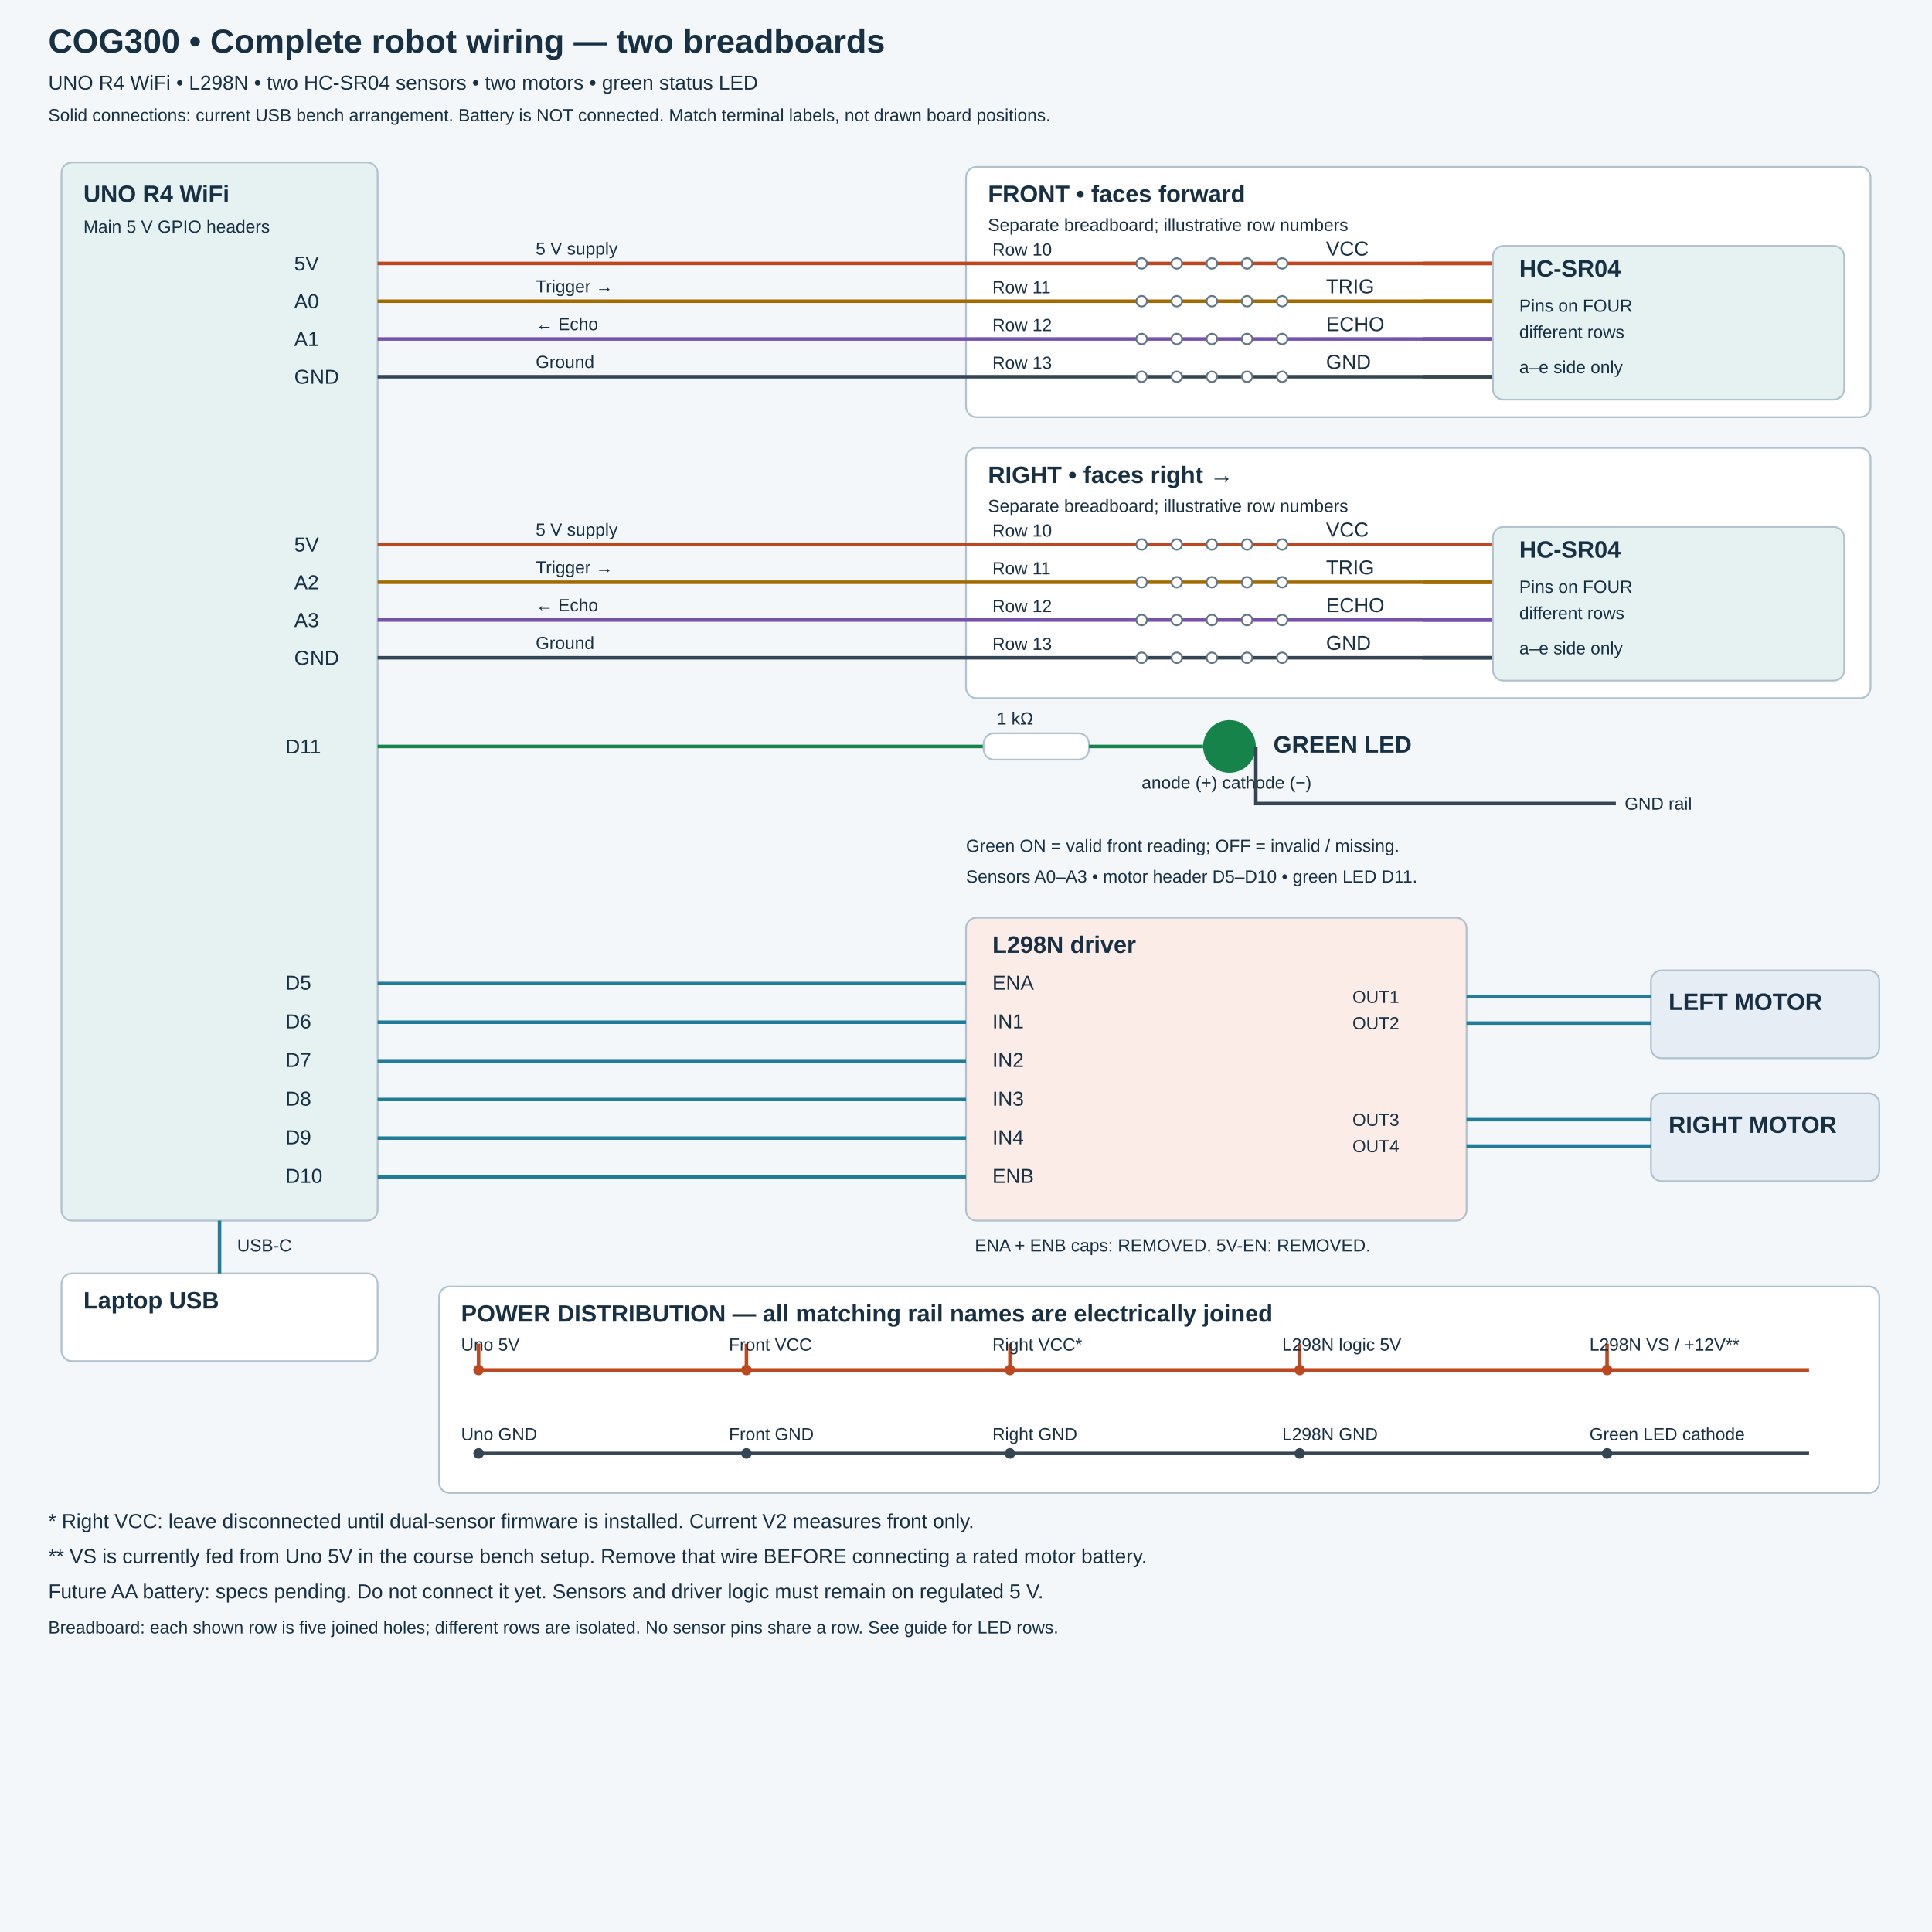
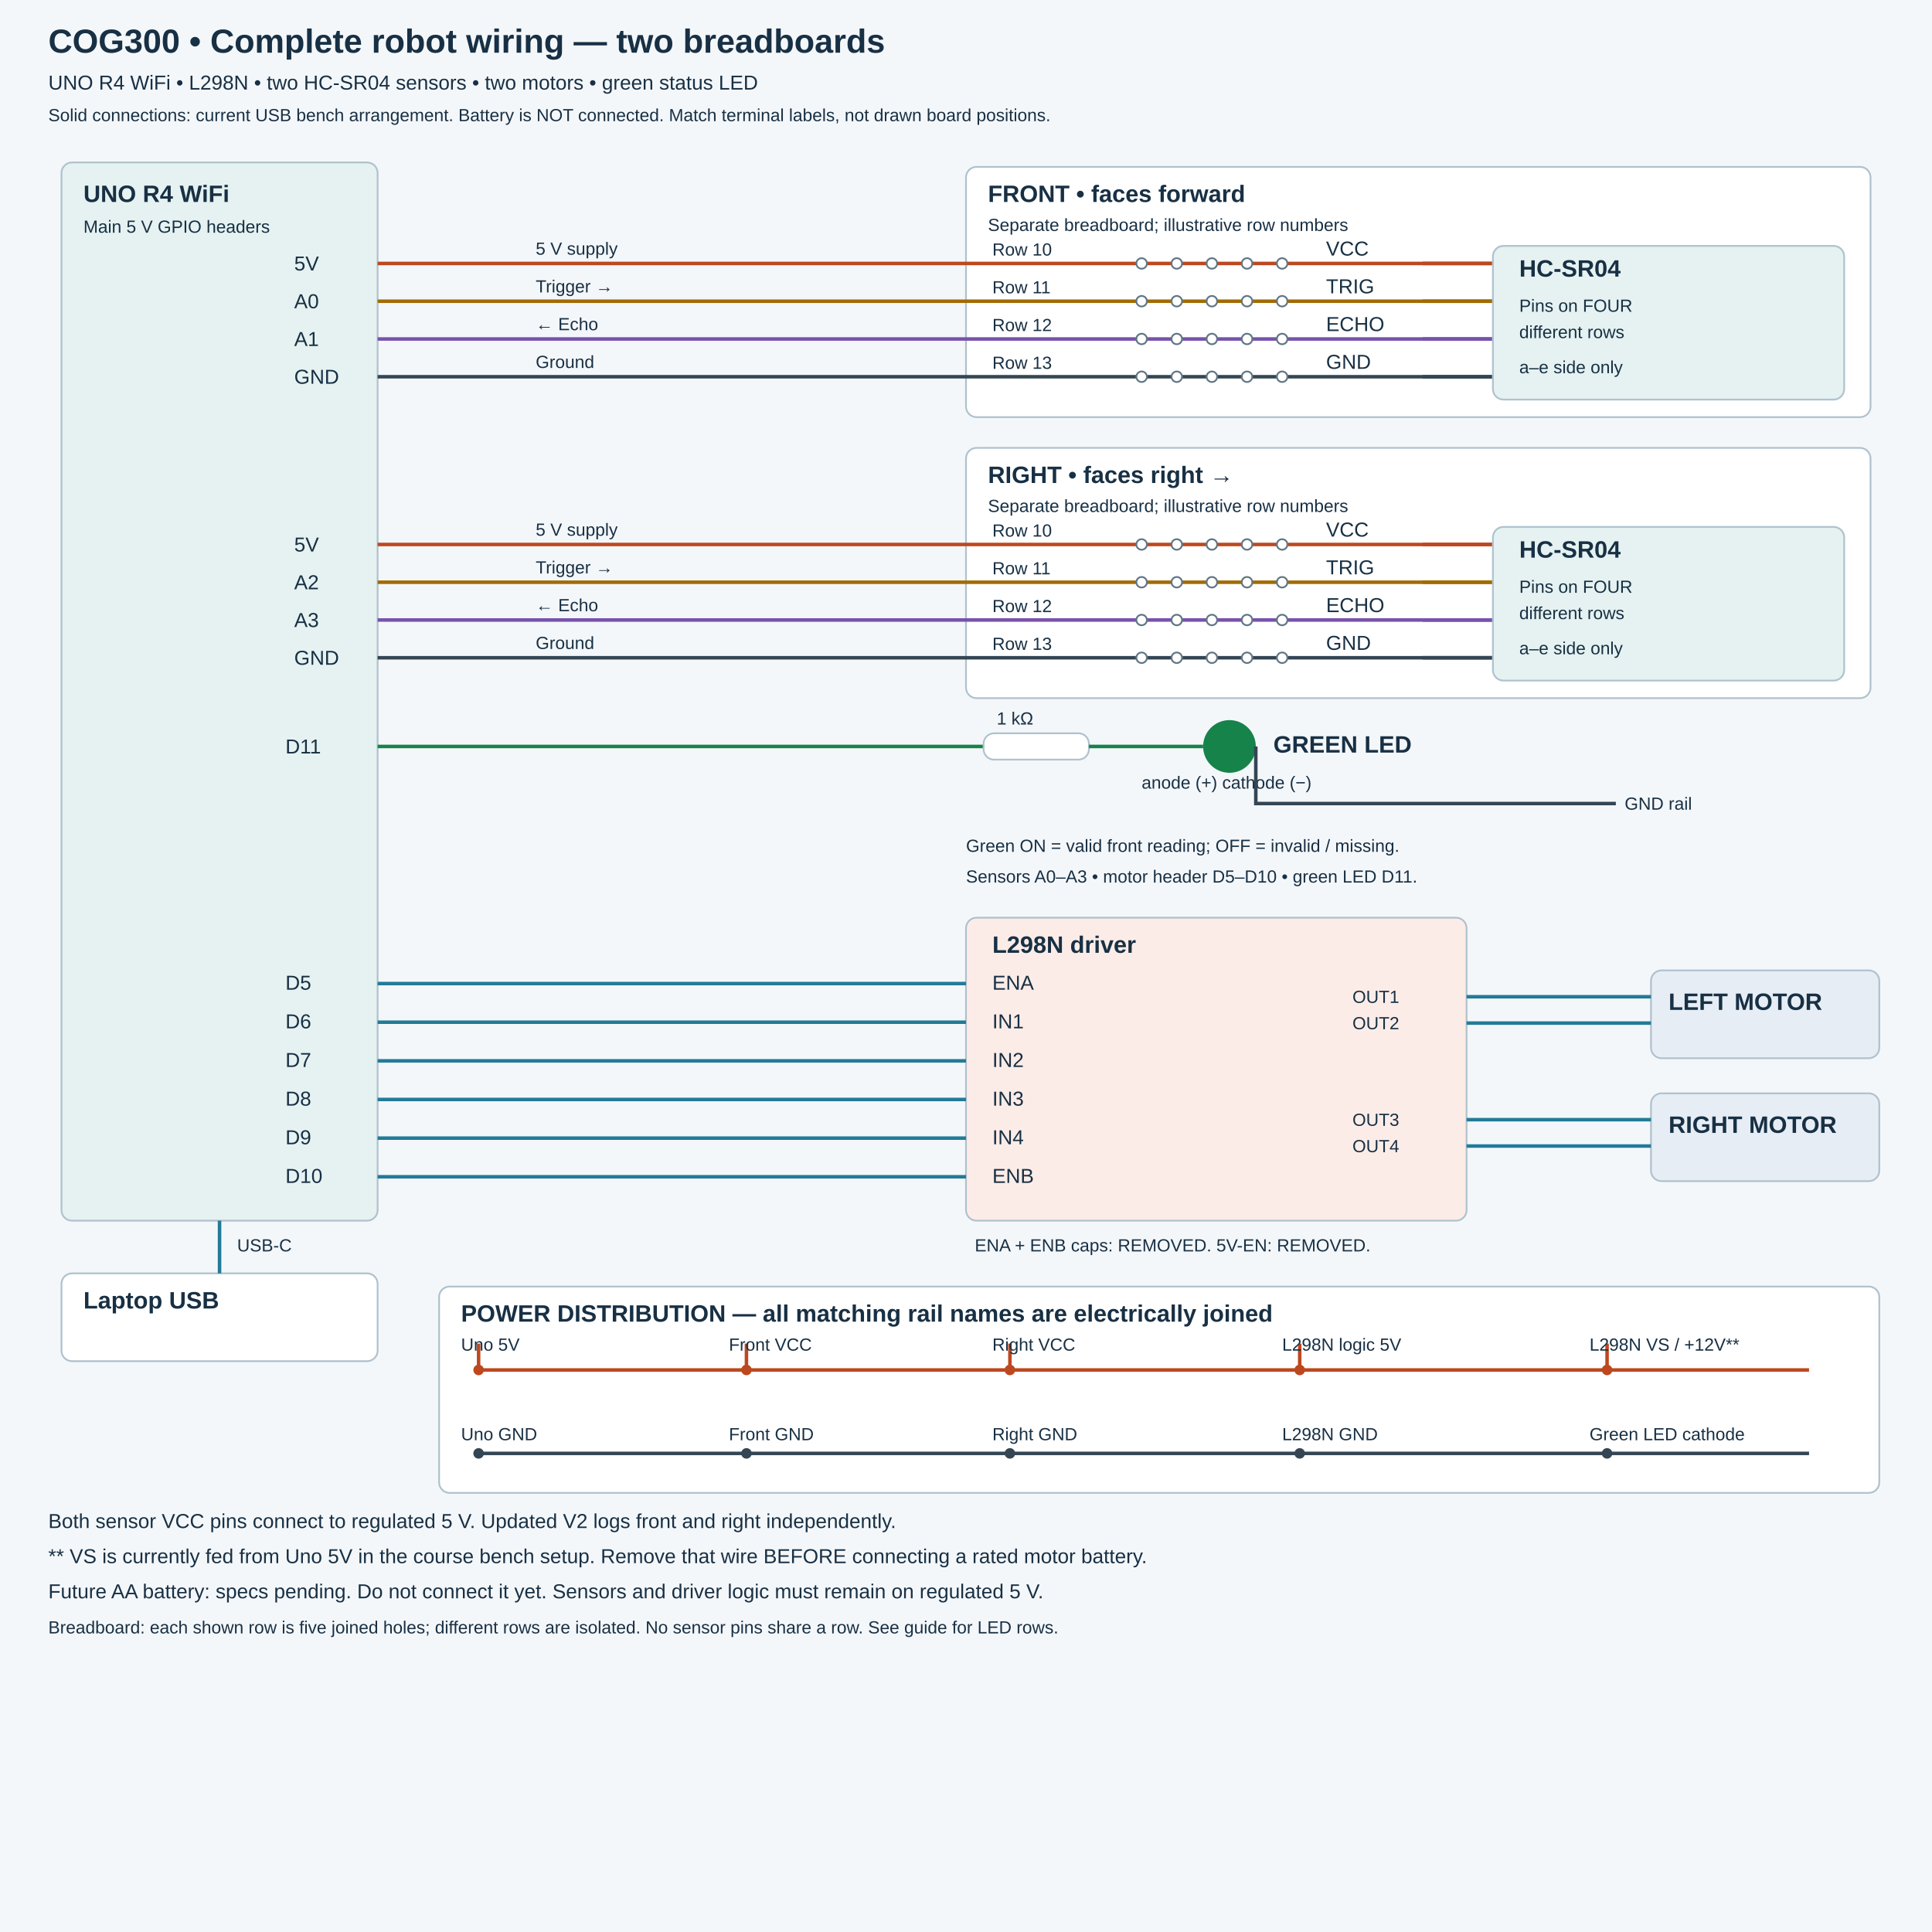
<svg xmlns="http://www.w3.org/2000/svg" width="2200" height="2200" viewBox="0 0 2200 2200">
  <rect width="2200" height="2200" fill="#f4f7fa" />
  <style>text{font-family:Arial,sans-serif;fill:#183044}.title{font-size:38px;font-weight:bold}.head{font-size:27px;font-weight:bold}.body{font-size:23px}.small{font-size:20px}</style>
  <text x="55" y="60" class="title">COG300 • Complete robot wiring — two breadboards</text>
  <text x="55" y="102" class="body">UNO R4 WiFi • L298N • two HC-SR04 sensors • two motors • green status LED</text>
  <text x="55" y="138" class="small">Solid connections: current USB bench arrangement. Battery is NOT connected. Match terminal labels, not drawn board positions.</text>
  <rect x="70" y="185" width="360" height="1205" rx="12" fill="#e5f2f1" stroke="#afc2ce" stroke-width="2" />
  <text x="95" y="230" class="head">UNO R4 WiFi</text>
  <text x="95" y="265" class="small">Main 5 V GPIO headers</text>
  <rect x="70" y="1450" width="360" height="100" rx="12" fill="#fff" stroke="#afc2ce" stroke-width="2" />
  <text x="95" y="1490" class="head">Laptop USB</text>
  <polyline points="250,1450 250,1390" fill="none" stroke="#227b98" stroke-width="4" />
  <text x="270" y="1425" class="small">USB-C</text>
  <rect x="1100" y="190" width="1030" height="285" rx="12" fill="#fff" stroke="#afc2ce" stroke-width="2" />
  <text x="1125" y="230" class="head">FRONT • faces forward</text>
  <text x="1125" y="263" class="small">Separate breadboard; illustrative row numbers</text>
  <text x="335" y="308" class="body">5V</text>
  <polyline points="430,300 1100,300" fill="none" stroke="#bd481f" stroke-width="4" />
  <text x="610" y="290" class="small">5 V supply</text>
  <polyline points="1100,300 1700,300" fill="none" stroke="#bd481f" stroke-width="4" />
  <circle cx="1300" cy="300" r="6" fill="white" stroke="#617785" stroke-width="2" />
  <circle cx="1340" cy="300" r="6" fill="white" stroke="#617785" stroke-width="2" />
  <circle cx="1380" cy="300" r="6" fill="white" stroke="#617785" stroke-width="2" />
  <circle cx="1420" cy="300" r="6" fill="white" stroke="#617785" stroke-width="2" />
  <circle cx="1460" cy="300" r="6" fill="white" stroke="#617785" stroke-width="2" />
  <text x="1130" y="291" class="small">Row 10</text>
  <text x="1510" y="291" class="body">VCC</text>
  <polyline points="1620,300 1700,300" fill="none" stroke="#bd481f" stroke-width="4" />
  <text x="335" y="351" class="body">A0</text>
  <polyline points="430,343 1100,343" fill="none" stroke="#a16b00" stroke-width="4" />
  <text x="610" y="333" class="small">Trigger →</text>
  <polyline points="1100,343 1700,343" fill="none" stroke="#a16b00" stroke-width="4" />
  <circle cx="1300" cy="343" r="6" fill="white" stroke="#617785" stroke-width="2" />
  <circle cx="1340" cy="343" r="6" fill="white" stroke="#617785" stroke-width="2" />
  <circle cx="1380" cy="343" r="6" fill="white" stroke="#617785" stroke-width="2" />
  <circle cx="1420" cy="343" r="6" fill="white" stroke="#617785" stroke-width="2" />
  <circle cx="1460" cy="343" r="6" fill="white" stroke="#617785" stroke-width="2" />
  <text x="1130" y="334" class="small">Row 11</text>
  <text x="1510" y="334" class="body">TRIG</text>
  <polyline points="1620,343 1700,343" fill="none" stroke="#a16b00" stroke-width="4" />
  <text x="335" y="394" class="body">A1</text>
  <polyline points="430,386 1100,386" fill="none" stroke="#7752ad" stroke-width="4" />
  <text x="610" y="376" class="small">← Echo</text>
  <polyline points="1100,386 1700,386" fill="none" stroke="#7752ad" stroke-width="4" />
  <circle cx="1300" cy="386" r="6" fill="white" stroke="#617785" stroke-width="2" />
  <circle cx="1340" cy="386" r="6" fill="white" stroke="#617785" stroke-width="2" />
  <circle cx="1380" cy="386" r="6" fill="white" stroke="#617785" stroke-width="2" />
  <circle cx="1420" cy="386" r="6" fill="white" stroke="#617785" stroke-width="2" />
  <circle cx="1460" cy="386" r="6" fill="white" stroke="#617785" stroke-width="2" />
  <text x="1130" y="377" class="small">Row 12</text>
  <text x="1510" y="377" class="body">ECHO</text>
  <polyline points="1620,386 1700,386" fill="none" stroke="#7752ad" stroke-width="4" />
  <text x="335" y="437" class="body">GND</text>
  <polyline points="430,429 1100,429" fill="none" stroke="#344554" stroke-width="4" />
  <text x="610" y="419" class="small">Ground</text>
  <polyline points="1100,429 1700,429" fill="none" stroke="#344554" stroke-width="4" />
  <circle cx="1300" cy="429" r="6" fill="white" stroke="#617785" stroke-width="2" />
  <circle cx="1340" cy="429" r="6" fill="white" stroke="#617785" stroke-width="2" />
  <circle cx="1380" cy="429" r="6" fill="white" stroke="#617785" stroke-width="2" />
  <circle cx="1420" cy="429" r="6" fill="white" stroke="#617785" stroke-width="2" />
  <circle cx="1460" cy="429" r="6" fill="white" stroke="#617785" stroke-width="2" />
  <text x="1130" y="420" class="small">Row 13</text>
  <text x="1510" y="420" class="body">GND</text>
  <polyline points="1620,429 1700,429" fill="none" stroke="#344554" stroke-width="4" />
  <rect x="1700" y="280" width="400" height="175" rx="12" fill="#e5f2f1" stroke="#afc2ce" stroke-width="2" />
  <text x="1730" y="315" class="head">HC-SR04</text>
  <text x="1730" y="355" class="small">Pins on FOUR</text>
  <text x="1730" y="385" class="small">different rows</text>
  <text x="1730" y="425" class="small">a–e side only</text>
  <rect x="1100" y="510" width="1030" height="285" rx="12" fill="#fff" stroke="#afc2ce" stroke-width="2" />
  <text x="1125" y="550" class="head">RIGHT • faces right →</text>
  <text x="1125" y="583" class="small">Separate breadboard; illustrative row numbers</text>
  <text x="335" y="628" class="body">5V</text>
  <polyline points="430,620 1100,620" fill="none" stroke="#bd481f" stroke-width="4" />
  <text x="610" y="610" class="small">5 V supply</text>
  <polyline points="1100,620 1700,620" fill="none" stroke="#bd481f" stroke-width="4" />
  <circle cx="1300" cy="620" r="6" fill="white" stroke="#617785" stroke-width="2" />
  <circle cx="1340" cy="620" r="6" fill="white" stroke="#617785" stroke-width="2" />
  <circle cx="1380" cy="620" r="6" fill="white" stroke="#617785" stroke-width="2" />
  <circle cx="1420" cy="620" r="6" fill="white" stroke="#617785" stroke-width="2" />
  <circle cx="1460" cy="620" r="6" fill="white" stroke="#617785" stroke-width="2" />
  <text x="1130" y="611" class="small">Row 10</text>
  <text x="1510" y="611" class="body">VCC</text>
  <polyline points="1620,620 1700,620" fill="none" stroke="#bd481f" stroke-width="4" />
  <text x="335" y="671" class="body">A2</text>
  <polyline points="430,663 1100,663" fill="none" stroke="#a16b00" stroke-width="4" />
  <text x="610" y="653" class="small">Trigger →</text>
  <polyline points="1100,663 1700,663" fill="none" stroke="#a16b00" stroke-width="4" />
  <circle cx="1300" cy="663" r="6" fill="white" stroke="#617785" stroke-width="2" />
  <circle cx="1340" cy="663" r="6" fill="white" stroke="#617785" stroke-width="2" />
  <circle cx="1380" cy="663" r="6" fill="white" stroke="#617785" stroke-width="2" />
  <circle cx="1420" cy="663" r="6" fill="white" stroke="#617785" stroke-width="2" />
  <circle cx="1460" cy="663" r="6" fill="white" stroke="#617785" stroke-width="2" />
  <text x="1130" y="654" class="small">Row 11</text>
  <text x="1510" y="654" class="body">TRIG</text>
  <polyline points="1620,663 1700,663" fill="none" stroke="#a16b00" stroke-width="4" />
  <text x="335" y="714" class="body">A3</text>
  <polyline points="430,706 1100,706" fill="none" stroke="#7752ad" stroke-width="4" />
  <text x="610" y="696" class="small">← Echo</text>
  <polyline points="1100,706 1700,706" fill="none" stroke="#7752ad" stroke-width="4" />
  <circle cx="1300" cy="706" r="6" fill="white" stroke="#617785" stroke-width="2" />
  <circle cx="1340" cy="706" r="6" fill="white" stroke="#617785" stroke-width="2" />
  <circle cx="1380" cy="706" r="6" fill="white" stroke="#617785" stroke-width="2" />
  <circle cx="1420" cy="706" r="6" fill="white" stroke="#617785" stroke-width="2" />
  <circle cx="1460" cy="706" r="6" fill="white" stroke="#617785" stroke-width="2" />
  <text x="1130" y="697" class="small">Row 12</text>
  <text x="1510" y="697" class="body">ECHO</text>
  <polyline points="1620,706 1700,706" fill="none" stroke="#7752ad" stroke-width="4" />
  <text x="335" y="757" class="body">GND</text>
  <polyline points="430,749 1100,749" fill="none" stroke="#344554" stroke-width="4" />
  <text x="610" y="739" class="small">Ground</text>
  <polyline points="1100,749 1700,749" fill="none" stroke="#344554" stroke-width="4" />
  <circle cx="1300" cy="749" r="6" fill="white" stroke="#617785" stroke-width="2" />
  <circle cx="1340" cy="749" r="6" fill="white" stroke="#617785" stroke-width="2" />
  <circle cx="1380" cy="749" r="6" fill="white" stroke="#617785" stroke-width="2" />
  <circle cx="1420" cy="749" r="6" fill="white" stroke="#617785" stroke-width="2" />
  <circle cx="1460" cy="749" r="6" fill="white" stroke="#617785" stroke-width="2" />
  <text x="1130" y="740" class="small">Row 13</text>
  <text x="1510" y="740" class="body">GND</text>
  <polyline points="1620,749 1700,749" fill="none" stroke="#344554" stroke-width="4" />
  <rect x="1700" y="600" width="400" height="175" rx="12" fill="#e5f2f1" stroke="#afc2ce" stroke-width="2" />
  <text x="1730" y="635" class="head">HC-SR04</text>
  <text x="1730" y="675" class="small">Pins on FOUR</text>
  <text x="1730" y="705" class="small">different rows</text>
  <text x="1730" y="745" class="small">a–e side only</text>
  <text x="325" y="858" class="body">D11</text>
  <polyline points="430,850 1120,850" fill="none" stroke="#16834a" stroke-width="4" />
  <rect x="1120" y="835" width="120" height="30" rx="12" fill="#fff" stroke="#afc2ce" stroke-width="2" />
  <text x="1135" y="825" class="small">1 kΩ</text>
  <polyline points="1240,850 1370,850" fill="none" stroke="#16834a" stroke-width="4" />
  <circle cx="1400" cy="850" r="30" fill="#16834a" />
  <text x="1450" y="857" class="head">GREEN LED</text>
  <text x="1300" y="898" class="small">anode (+)     cathode (−)</text>
  <polyline points="1430,850 1430,915 1840,915" fill="none" stroke="#344554" stroke-width="4" />
  <text x="1850" y="922" class="small">GND rail</text>
  <text x="1100" y="970" class="small">Green ON = valid front reading; OFF = invalid / missing.</text>
  <text x="1100" y="1005" class="small">Sensors A0–A3 • motor header D5–D10 • green LED D11.</text>
  <rect x="1100" y="1045" width="570" height="345" rx="12" fill="#fcece7" stroke="#afc2ce" stroke-width="2" />
  <text x="1130" y="1085" class="head">L298N driver</text>
  <text x="325" y="1127" class="body">D5</text>
  <polyline points="430,1120 1100,1120" fill="none" stroke="#227b98" stroke-width="4" />
  <text x="1130" y="1127" class="body">ENA</text>
  <text x="325" y="1171" class="body">D6</text>
  <polyline points="430,1164 1100,1164" fill="none" stroke="#227b98" stroke-width="4" />
  <text x="1130" y="1171" class="body">IN1</text>
  <text x="325" y="1215" class="body">D7</text>
  <polyline points="430,1208 1100,1208" fill="none" stroke="#227b98" stroke-width="4" />
  <text x="1130" y="1215" class="body">IN2</text>
  <text x="325" y="1259" class="body">D8</text>
  <polyline points="430,1252 1100,1252" fill="none" stroke="#227b98" stroke-width="4" />
  <text x="1130" y="1259" class="body">IN3</text>
  <text x="325" y="1303" class="body">D9</text>
  <polyline points="430,1296 1100,1296" fill="none" stroke="#227b98" stroke-width="4" />
  <text x="1130" y="1303" class="body">IN4</text>
  <text x="325" y="1347" class="body">D10</text>
  <polyline points="430,1340 1100,1340" fill="none" stroke="#227b98" stroke-width="4" />
  <text x="1130" y="1347" class="body">ENB</text>
  <rect x="1880" y="1105" width="260" height="100" rx="12" fill="#e7edf5" stroke="#afc2ce" stroke-width="2" />
  <text x="1900" y="1150" class="head">LEFT MOTOR</text>
  <text x="1540" y="1142" class="small">OUT1</text>
  <polyline points="1670,1135 1880,1135" fill="none" stroke="#227b98" stroke-width="4" />
  <text x="1540" y="1172" class="small">OUT2</text>
  <polyline points="1670,1165 1880,1165" fill="none" stroke="#227b98" stroke-width="4" />
  <rect x="1880" y="1245" width="260" height="100" rx="12" fill="#e7edf5" stroke="#afc2ce" stroke-width="2" />
  <text x="1900" y="1290" class="head">RIGHT MOTOR</text>
  <text x="1540" y="1282" class="small">OUT3</text>
  <polyline points="1670,1275 1880,1275" fill="none" stroke="#227b98" stroke-width="4" />
  <text x="1540" y="1312" class="small">OUT4</text>
  <polyline points="1670,1305 1880,1305" fill="none" stroke="#227b98" stroke-width="4" />
  <text x="1110" y="1425" class="small">ENA + ENB caps: REMOVED. 5V-EN: REMOVED.</text>
  <rect x="500" y="1465" width="1640" height="235" rx="12" fill="#fff" stroke="#afc2ce" stroke-width="2" />
  <text x="525" y="1505" class="head">POWER DISTRIBUTION — all matching rail names are electrically joined</text>
  <polyline points="545,1560 2060,1560" fill="none" stroke="#bd481f" stroke-width="4" />
  <circle cx="545" cy="1560" r="6" fill="#bd481f" />
  <polyline points="545,1560 545,1530" fill="none" stroke="#bd481f" stroke-width="4" />
  <text x="525" y="1538" class="small">Uno 5V</text>
  <circle cx="850" cy="1560" r="6" fill="#bd481f" />
  <polyline points="850,1560 850,1530" fill="none" stroke="#bd481f" stroke-width="4" />
  <text x="830" y="1538" class="small">Front VCC</text>
  <circle cx="1150" cy="1560" r="6" fill="#bd481f" />
  <polyline points="1150,1560 1150,1530" fill="none" stroke="#bd481f" stroke-width="4" />
-   <text x="1130" y="1538" class="small">Right VCC*</text>
+   <text x="1130" y="1538" class="small">Right VCC</text>
  <circle cx="1480" cy="1560" r="6" fill="#bd481f" />
  <polyline points="1480,1560 1480,1530" fill="none" stroke="#bd481f" stroke-width="4" />
  <text x="1460" y="1538" class="small">L298N logic 5V</text>
  <circle cx="1830" cy="1560" r="6" fill="#bd481f" />
  <polyline points="1830,1560 1830,1530" fill="none" stroke="#bd481f" stroke-width="4" />
  <text x="1810" y="1538" class="small">L298N VS / +12V**</text>
  <polyline points="545,1655 2060,1655" fill="none" stroke="#344554" stroke-width="4" />
  <circle cx="545" cy="1655" r="6" fill="#344554" />
  <text x="525" y="1640" class="small">Uno GND</text>
  <circle cx="850" cy="1655" r="6" fill="#344554" />
  <text x="830" y="1640" class="small">Front GND</text>
  <circle cx="1150" cy="1655" r="6" fill="#344554" />
  <text x="1130" y="1640" class="small">Right GND</text>
  <circle cx="1480" cy="1655" r="6" fill="#344554" />
  <text x="1460" y="1640" class="small">L298N GND</text>
  <circle cx="1830" cy="1655" r="6" fill="#344554" />
  <text x="1810" y="1640" class="small">Green LED cathode</text>
-   <text x="55" y="1740" class="body">* Right VCC: leave disconnected until dual-sensor firmware is installed. Current V2 measures front only.</text>
+   <text x="55" y="1740" class="body">Both sensor VCC pins connect to regulated 5 V. Updated V2 logs front and right independently.</text>
  <text x="55" y="1780" class="body">** VS is currently fed from Uno 5V in the course bench setup. Remove that wire BEFORE connecting a rated motor battery.</text>
  <text x="55" y="1820" class="body">Future AA battery: specs pending. Do not connect it yet. Sensors and driver logic must remain on regulated 5 V.</text>
  <text x="55" y="1860" class="small">Breadboard: each shown row is five joined holes; different rows are isolated. No sensor pins share a row. See guide for LED rows.</text>
</svg>
